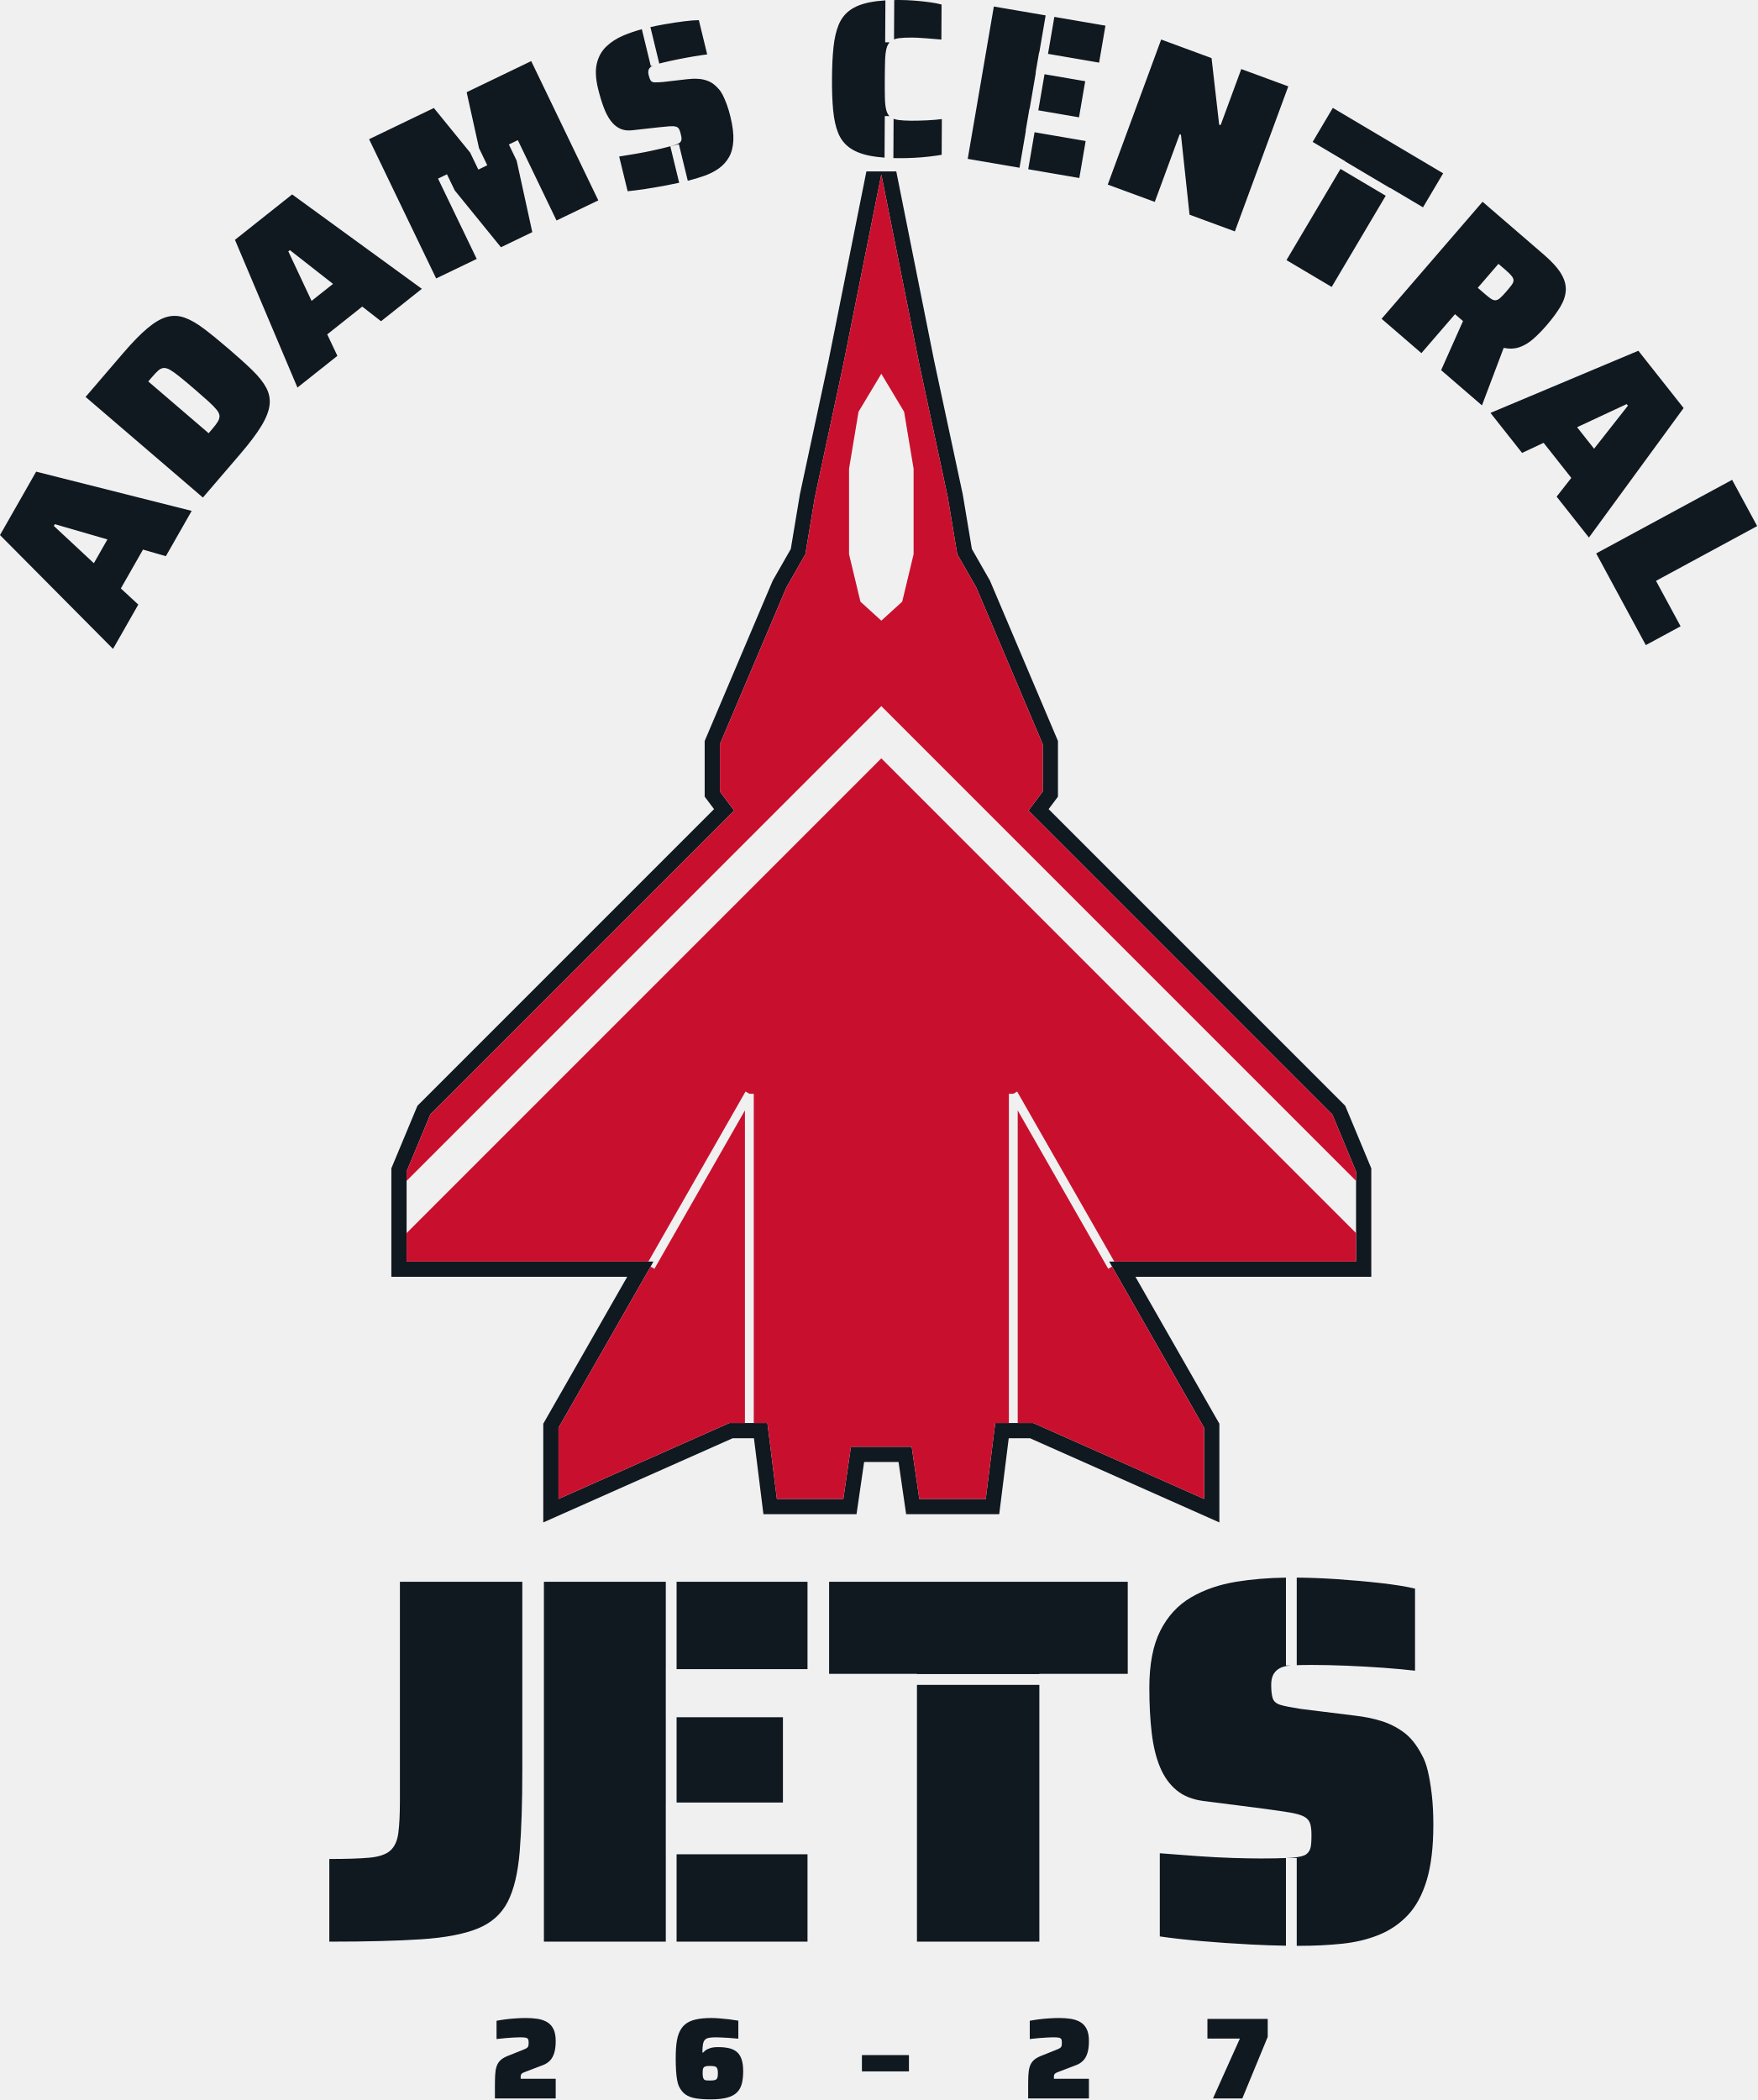
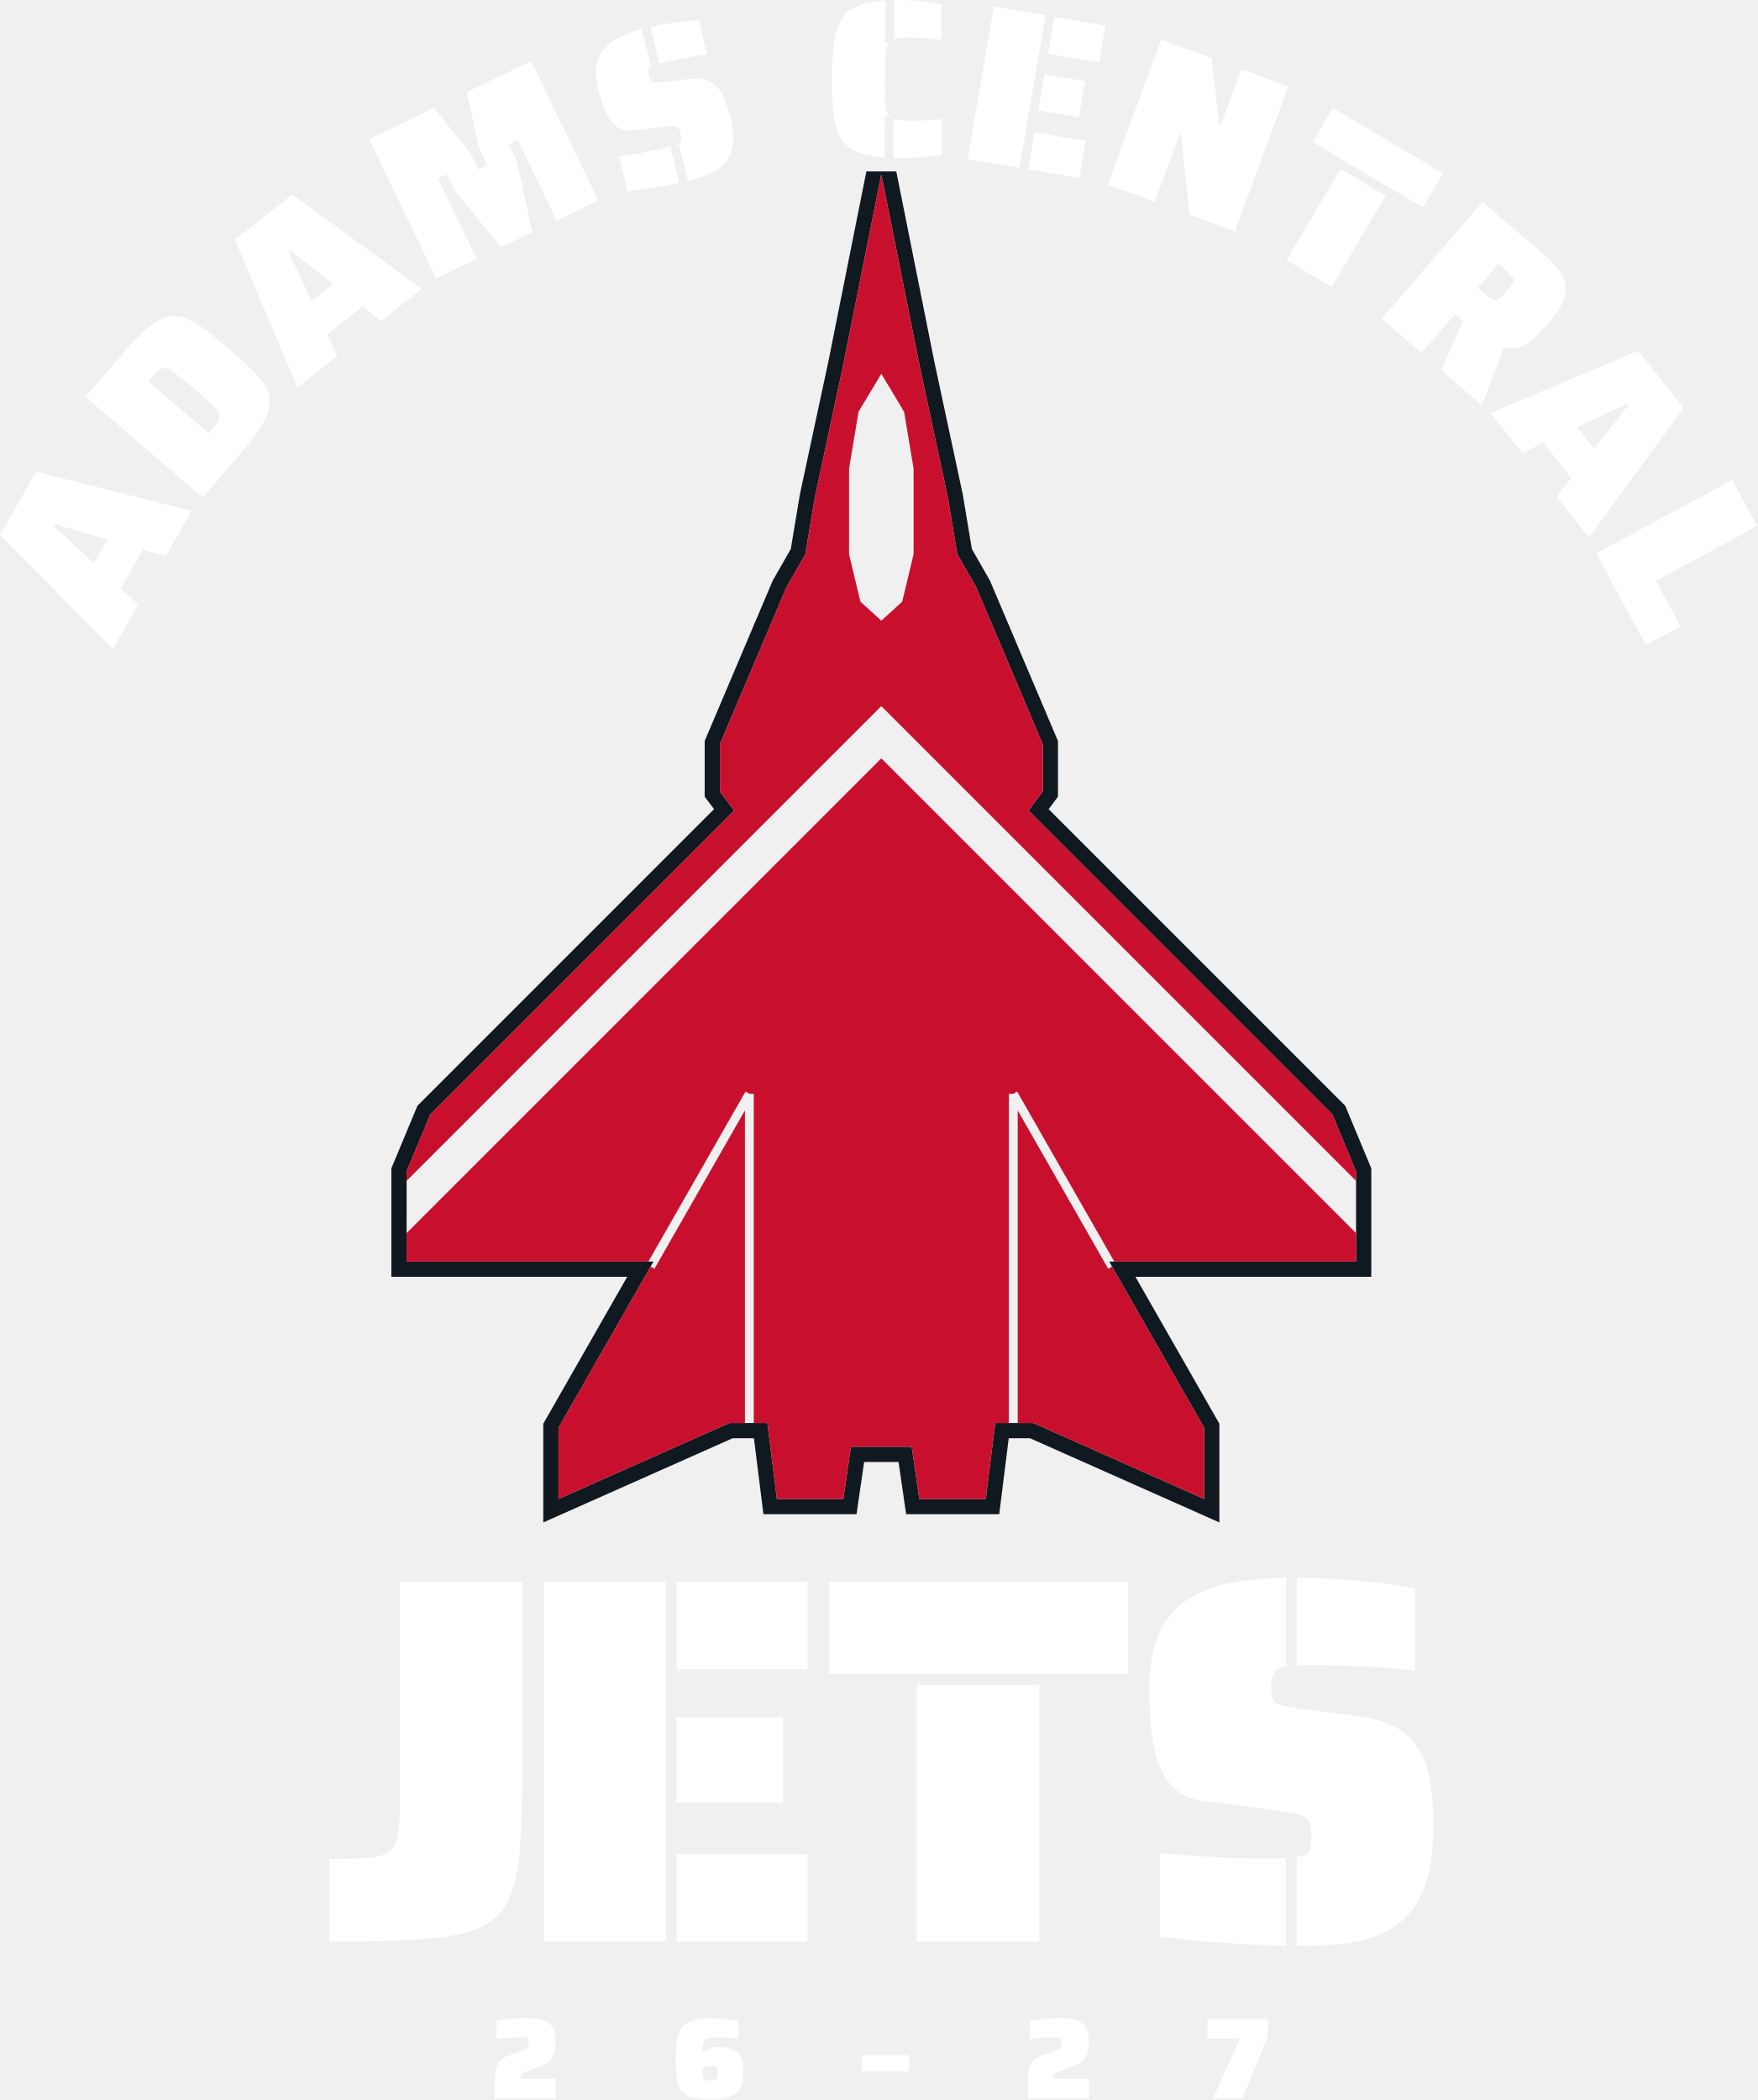
<svg xmlns="http://www.w3.org/2000/svg" width="7.96in" height="9.51in" viewBox="0 0 796 951">
+   <g id="ink-white">
+     <path fill="#FFFFFF" fill-rule="nonzero" d="M588.5 881.18Q598.69 881.18 607.81 880.23Q616.93 879.29 624.51 876.21Q632.09 873.13 637.66 867.21Q643.22 861.28 646.18 851.34Q649.14 841.39 649.14 826.46Q649.14 818.65 648.43 812.61Q647.72 806.57 646.66 802.07Q645.59 797.57 643.93 794.72Q640.38 787.85 635.64 784.42Q630.91 780.98 625.46 779.33Q620.01 777.67 613.85 776.96L588.98 773.88Q582.82 772.93 579.98 772.1Q577.14 771.27 576.42 769.14Q575.71 767.01 575.71 762.98Q575.71 760.38 576.54 758.6Q577.37 756.82 579.27 755.64Q581.14 754.47 584.64 754.22H582.39V714.44Q570.34 714.6 559.84 716.32Q548.24 718.21 539.35 723.42Q530.47 728.64 525.5 738.47Q520.52 748.3 520.52 764.4Q520.52 775.54 521.59 784.66Q522.65 793.78 525.38 800.29Q528.1 806.8 532.84 810.71Q537.58 814.62 544.92 815.57L572.63 819.12Q579.74 820.07 584 820.78Q588.27 821.49 590.4 822.56Q592.53 823.62 593.24 825.52Q593.95 827.41 593.95 830.97Q593.95 833.1 593.83 834.76Q593.72 836.41 593.24 837.6Q592.77 838.78 591.58 839.73Q589.93 840.91 585.19 841.27Q584.01 841.36 582.54 841.42H587.28V881.18Q587.89 881.18 588.5 881.18ZM149.14 879.29Q174.49 879.29 190.72 878.22Q206.94 877.16 216.3 873.37Q225.65 869.58 229.92 861.28Q234.18 852.99 235.37 838.43Q236.55 823.86 236.55 801.59V716.32H181.12V815.09Q181.12 824.57 180.41 830.02Q179.7 835.47 176.74 838.07Q173.78 840.68 167.26 841.27Q160.75 841.86 149.14 841.86ZM246.33 879.29H301.53V839.73H301.52V816.28H301.53V777.67H301.52V755.88H301.53V716.32H246.33ZM415.28 879.29H470.71V763.01H415.28ZM470.71 758.12V758.01H510.74V716.32H375.49V758.01H415.28V758.12ZM197.53 126.1 215.9 117.26 198.38 80.88 202.43 78.93 205.95 86.23 226.87 111.97 241.07 105.13 233.98 72.73 230.46 65.43 234.52 63.47 252.04 99.85 270.96 90.74 240.58 27.67 211.34 41.76 216.94 67.08 220.68 74.84 216.63 76.8 212.93 69.12 196.49 48.91 167.16 63.04ZM91.89 225.32 108.78 205.63Q115.14 198.21 118.38 192.88Q121.61 187.54 122.09 183.39Q122.56 179.25 120.51 175.47Q118.45 171.7 114.16 167.55Q109.88 163.4 103.54 157.97Q97.21 152.54 92.46 148.94Q87.71 145.33 83.67 143.87Q79.62 142.42 75.59 143.52Q71.57 144.62 66.79 148.63Q62.01 152.64 55.65 160.06L38.76 179.75ZM501.69 83.59 522.98 91.43 534.27 60.79 534.84 61 538.73 97.23 559.26 104.79 583.45 39.11 562.16 31.27 552.81 56.66 552.14 56.42 548.7 26.31 525.88 17.9ZM625.71 144.37 643.74 159.92 658.96 142.28 662.35 145.2Q662.46 145.3 662.58 145.4L652.67 167.63L671.16 183.58L681 157.54Q684.88 158.33 688.12 157.23Q691.36 156.13 694.34 153.53Q697.32 150.93 700.45 147.31Q704.3 142.84 706.62 138.99Q708.93 135.14 709.13 131.48Q709.33 127.82 706.99 123.92Q704.64 120.02 699.33 115.43L671.44 91.37ZM51.19 293.86 62.63 273.79 54.73 266.48 64.76 248.89 75.12 251.87 86.81 231.36 16.37 213.59 0 242.31ZM675.02 186.99 689.34 205.11 699.08 200.53 711.63 216.42 704.98 224.91 719.61 243.43 762.49 184.79 741.99 158.84ZM134.71 175.51 152.8 161.15 148.2 151.43 164.06 138.84 172.57 145.47 191.05 130.79 132.31 88.05 106.41 108.61ZM303.58 66.26 307.46 65.31 311.49 81.86Q315.51 80.86 319.04 79.6Q322.75 78.28 325.6 76.23Q328.45 74.17 330.17 71.14Q331.89 68.1 332.12 63.65Q332.34 59.19 330.83 52.96Q330.04 49.7 329.13 47.25Q328.22 44.8 327.32 43.03Q326.41 41.26 325.43 40.25Q323.25 37.74 320.93 36.79Q318.6 35.83 316.16 35.7Q313.72 35.56 311.07 35.88L300.38 37.12Q297.72 37.35 296.44 37.3Q295.17 37.24 294.66 36.42Q294.15 35.6 293.74 33.92Q293.48 32.84 293.64 32.01Q293.81 31.18 294.48 30.5Q294.93 30.03 295.75 29.67L294.74 29.92L290.68 13.23Q286.2 14.44 282.38 16.06Q277.73 18.03 274.55 21.1Q271.37 24.18 270.29 28.79Q269.21 33.4 270.85 40.12Q271.98 44.76 273.35 48.46Q274.72 52.16 276.52 54.6Q278.32 57.04 280.69 58.2Q283.06 59.35 286.22 59L298.15 57.67Q301.21 57.34 303.07 57.2Q304.92 57.07 305.92 57.3Q306.91 57.52 307.4 58.24Q307.89 58.96 308.25 60.45Q308.47 61.33 308.59 62.04Q308.71 62.74 308.63 63.29Q308.55 63.83 308.15 64.34Q307.58 65.01 305.64 65.64Q303.7 66.26 299.74 67.23Q297.57 67.75 294.43 68.41Q291.29 69.07 287.72 69.68Q284.15 70.28 280.42 70.88L284.25 86.6Q287.73 86.27 292.37 85.56Q297.02 84.85 301.92 83.92Q304.87 83.36 307.59 82.76ZM306.42 839.73V879.29H365.71V839.73ZM306.42 755.88H365.71V716.32H306.42ZM582.39 881.13V841.43Q577.97 841.62 570.98 841.62Q565.77 841.62 558.3 841.39Q550.84 841.15 542.43 840.56Q534.02 839.97 525.26 839.26V876.92Q533.31 878.1 544.21 879.05Q555.11 880 566.71 880.59Q574.9 881.01 582.39 881.13ZM722.9 250.62 745.37 292.14 761.12 283.62 749.98 263.04 795.8 238.24 784.46 217.3ZM587.28 754.09Q590.13 753.98 593.95 753.98Q601.53 753.98 610.06 754.34Q618.59 754.69 626.76 755.28Q634.93 755.88 640.85 756.59V719.4Q634.7 717.98 625.34 716.91Q615.98 715.85 605.44 715.13Q596.13 714.51 587.28 714.43ZM306.42 777.67V816.28H354.58V777.67ZM438.27 71.94 461.73 75.96 464.6 59.22 464.51 59.2 466.21 49.27 466.3 49.29 469.11 32.94 469.01 32.93 470.6 23.7 470.69 23.72 473.56 6.97 450.1 2.95ZM400.71 52.57 402.8 52.58Q401.84 51.58 401.39 49.88Q400.84 47.79 400.76 44.38Q400.68 40.97 400.71 35.78Q400.73 30.59 400.85 27.18Q400.97 23.78 401.54 21.74Q401.99 20.17 402.88 19.18L400.88 19.17L400.99 0.17Q397 0.43 393.87 1.05Q388.37 2.14 384.95 4.61Q381.53 7.09 379.83 11.2Q378.13 15.31 377.48 21.36Q376.84 27.41 376.8 35.65Q376.75 43.89 377.33 49.95Q377.91 56.01 379.56 60.14Q381.22 64.27 384.62 66.78Q388.01 69.29 393.5 70.44Q396.62 71.09 400.6 71.39ZM582.63 117.8 603.11 129.94 627.58 88.64 607.1 76.5ZM629.62 85.2 629.67 85.12 644.46 93.89 653.59 78.49 603.62 48.86 594.49 64.27 609.19 72.98 609.14 73.06ZM321.87 950.71Q326.37 950.71 329.23 949.95Q332.08 949.19 333.7 947.62Q335.32 946.05 335.95 943.64Q336.58 941.23 336.58 937.94Q336.58 934.54 335.79 932.39Q335.01 930.25 333.54 929.1Q332.08 927.94 329.98 927.5Q327.89 927.05 325.22 927.05Q322.97 927.05 321.56 927.53Q320.15 928 319.44 928.57Q318.73 929.15 318.42 929.51H318.11Q318.11 927.26 318.34 925.88Q318.58 924.49 319.21 923.78Q319.83 923.08 321.09 922.84Q322.34 922.61 324.39 922.61Q325.28 922.61 326.79 922.69Q328.31 922.76 330.27 922.89Q332.23 923.03 334.38 923.23V915.07Q332.29 914.71 330.04 914.44Q327.79 914.18 325.77 914.03Q323.76 913.87 322.24 913.87Q318 913.87 315.05 914.55Q312.09 915.23 310.26 916.77Q308.43 918.32 307.43 920.88Q306.91 922.19 306.59 923.92Q306.28 925.64 306.15 927.71Q306.02 929.78 306.02 932.23Q306.02 935.32 306.18 937.73Q306.33 940.14 306.65 941.86Q306.96 943.59 307.38 944.58Q308.58 947.2 310.47 948.51Q312.35 949.82 315.15 950.26Q317.95 950.71 321.87 950.71ZM224.14 950.29H251.67V941.39H235.81V940.4Q235.81 939.77 236.02 939.4Q236.23 939.04 236.7 938.78Q237.17 938.51 237.91 938.25L246.12 935.11Q247.69 934.48 248.95 933.28Q250.2 932.08 250.93 929.91Q251.67 927.73 251.67 924.28Q251.67 920.83 250.59 918.76Q249.52 916.69 247.66 915.65Q245.81 914.6 243.37 914.23Q240.94 913.87 238.22 913.87Q236.13 913.87 233.72 914.03Q231.31 914.18 229.01 914.47Q226.71 914.76 224.88 915.12V923.39Q226.97 923.13 228.96 922.97Q230.95 922.82 232.62 922.71Q234.3 922.61 235.39 922.61Q237.02 922.61 237.88 922.74Q238.74 922.87 239.08 923.34Q239.42 923.81 239.42 924.86Q239.42 925.96 239.29 926.51Q239.16 927.05 238.64 927.42Q238.12 927.79 236.91 928.26L229.59 931.19Q227.6 932.03 226.47 933.18Q225.35 934.33 224.85 935.95Q224.35 937.57 224.25 939.74Q224.14 941.92 224.14 944.85ZM465.64 950.29H493.16V941.39H477.3V940.4Q477.3 939.77 477.51 939.4Q477.72 939.04 478.19 938.78Q478.66 938.51 479.4 938.25L487.61 935.11Q489.18 934.48 490.44 933.28Q491.69 932.08 492.43 929.91Q493.16 927.73 493.16 924.28Q493.16 920.83 492.09 918.76Q491.01 916.69 489.16 915.65Q487.3 914.6 484.87 914.23Q482.43 913.87 479.71 913.87Q477.62 913.87 475.21 914.03Q472.8 914.18 470.5 914.47Q468.2 914.76 466.37 915.12V923.39Q468.46 923.13 470.45 922.97Q472.44 922.82 474.11 922.71Q475.79 922.61 476.89 922.61Q478.51 922.61 479.37 922.74Q480.23 922.87 480.57 923.34Q480.91 923.81 480.91 924.86Q480.91 925.96 480.78 926.51Q480.65 927.05 480.13 927.42Q479.61 927.79 478.4 928.26L471.08 931.19Q469.09 932.03 467.96 933.18Q466.84 934.33 466.34 935.95Q465.84 937.57 465.74 939.74Q465.64 941.92 465.64 944.85ZM549.34 950.29H562.63L574.14 922.4V914.29H546.83V923.18H561.53ZM474.63 24.39 497.77 28.36 500.64 11.62 477.5 7.65ZM468.54 59.89 465.67 76.64 488.81 80.61 491.68 63.86ZM94.49 196.19 67.15 172.74 68.74 170.89Q70.4 168.95 71.61 167.85Q72.83 166.75 74.12 166.65Q75.41 166.55 77.11 167.54Q78.81 168.53 81.42 170.64Q84.04 172.74 88.06 176.19Q91.99 179.57 94.44 181.8Q96.88 184.03 98.12 185.56Q99.35 187.08 99.41 188.34Q99.47 189.6 98.61 191Q97.74 192.4 96.08 194.33ZM407.13 71.63Q410.48 71.65 414.05 71.46Q417.61 71.28 420.92 70.89Q424.23 70.5 426.47 70.1L426.55 53.93Q423.6 54.32 419.73 54.5Q415.87 54.68 412.81 54.67Q409.15 54.65 406.86 54.33Q405.64 54.16 404.7 53.79L404.6 71.59Q405.83 71.62 407.13 71.63ZM298.58 28.79Q299.43 28.56 300.44 28.31Q303.6 27.55 307.2 26.83Q310.79 26.11 314.26 25.53Q317.73 24.95 320.28 24.64L316.5 9.12Q313.79 9.15 309.78 9.66Q305.76 10.16 301.29 10.94Q297.83 11.53 294.56 12.27ZM404.89 17.83Q405.84 17.45 407.06 17.3Q409.35 17 413.02 17.02Q414.03 17.03 415.56 17.09Q417.08 17.15 419.68 17.36Q422.27 17.58 426.34 17.91L426.42 2.04Q424.09 1.41 420.88 0.99Q417.68 0.56 414.22 0.29Q410.77 0.02 407.51 0Q406.22 -0.01 404.99 0.02ZM473.05 33.62 470.24 49.96 488.67 53.13 491.48 36.78ZM141.11 136.27 130.58 113.85 131.29 113.28 150.83 128.56ZM714.25 193.47 736.7 182.99 737.27 183.71 721.94 203.21ZM42.51 255.06 24.38 238.17 24.83 237.38 48.65 244.28ZM390.35 938.04H411.65V930.67H390.35ZM669.26 130.34 678.63 119.48 681.79 122.2Q683.72 123.87 684.59 124.96Q685.46 126.05 685.46 126.98Q685.46 127.92 684.6 129.07Q683.75 130.21 682.16 132.06Q680.49 133.99 679.38 134.97Q678.26 135.95 677.29 135.99Q676.32 136.02 675.21 135.28Q674.11 134.53 672.5 133.13ZM321.46 942.18Q320.57 942.18 319.94 942.12Q319.31 942.07 318.94 941.76Q318.58 941.44 318.39 940.74Q318.21 940.03 318.21 938.72Q318.21 937.83 318.29 937.26Q318.37 936.68 318.68 936.29Q319 935.9 319.65 935.74Q320.3 935.58 321.46 935.58Q322.55 935.58 323.29 935.69Q324.02 935.79 324.41 936.13Q324.8 936.47 324.96 937.15Q325.12 937.83 325.12 938.93Q325.12 940.03 324.96 940.69Q324.8 941.34 324.41 941.65Q324.02 941.97 323.29 942.07Q322.55 942.18 321.46 942.18Z" />
+   </g>
  <g id="ink-black">
-     <path fill="#101820" fill-rule="nonzero" d="M392.38 77.62 375.18 163.62 362.26 223.88 358.14 248.62 349.95 262.95 319.14 335.57V360.77L323.38 366.42L189.05 500.76L177.24 529.09V578.22H284.05L246.04 644.74V689.44L331.81 651.32H341.45L345.75 685.72H387.91L391.35 662.07H406.94L410.38 685.72H452.54L456.84 651.32H466.48L552.24 689.44V644.74L514.23 578.22H621.04V529.09L609.24 500.76L474.9 366.42L479.14 360.77V335.57L448.34 262.95L440.15 248.62L436.02 223.88L423.09 163.52L405.91 77.62ZM399.14 78.97 416.34 164.97 429.24 225.17 433.54 250.97 442.14 266.02 472.24 336.97V358.47L465.79 367.07L603.39 504.67L614.14 530.47V571.32H502.34L503.63 573.58L545.34 646.57V678.82L467.94 644.42H450.74L446.44 678.82H416.34L412.9 655.17H385.38L381.94 678.82H351.84L347.54 644.42H330.34L252.94 678.82V646.57L294.65 573.58L295.94 571.32H184.14V530.47L194.89 504.67L332.49 367.07L326.04 358.47V336.97L356.14 266.02L364.74 250.97L369.04 225.17L381.94 164.97ZM588.5 881.18Q598.69 881.18 607.81 880.23Q616.93 879.29 624.51 876.21Q632.09 873.13 637.66 867.21Q643.22 861.28 646.18 851.34Q649.14 841.39 649.14 826.46Q649.14 818.65 648.43 812.61Q647.72 806.57 646.66 802.07Q645.59 797.57 643.93 794.72Q640.38 787.85 635.64 784.42Q630.91 780.98 625.46 779.33Q620.01 777.67 613.85 776.96L588.98 773.88Q582.82 772.93 579.98 772.1Q577.14 771.27 576.42 769.14Q575.71 767.01 575.71 762.98Q575.71 760.38 576.54 758.6Q577.37 756.82 579.27 755.64Q581.14 754.47 584.64 754.22H582.39V714.44Q570.34 714.6 559.84 716.32Q548.24 718.21 539.35 723.42Q530.47 728.64 525.5 738.47Q520.52 748.3 520.52 764.4Q520.52 775.54 521.59 784.66Q522.65 793.78 525.38 800.29Q528.1 806.8 532.84 810.71Q537.58 814.62 544.92 815.57L572.63 819.12Q579.74 820.07 584 820.78Q588.27 821.49 590.4 822.56Q592.53 823.62 593.24 825.52Q593.95 827.41 593.95 830.97Q593.95 833.1 593.83 834.76Q593.72 836.41 593.24 837.6Q592.77 838.78 591.58 839.73Q589.93 840.91 585.19 841.27Q584.01 841.36 582.54 841.42H587.28V881.18Q587.89 881.18 588.5 881.18ZM149.14 879.29Q174.49 879.29 190.72 878.22Q206.94 877.16 216.3 873.37Q225.65 869.58 229.92 861.28Q234.18 852.99 235.37 838.43Q236.55 823.86 236.55 801.59V716.32H181.12V815.09Q181.12 824.57 180.41 830.02Q179.7 835.47 176.74 838.07Q173.78 840.68 167.26 841.27Q160.75 841.86 149.14 841.86ZM246.33 879.29H301.53V839.73H301.52V816.28H301.53V777.67H301.52V755.88H301.53V716.32H246.33ZM415.28 879.29H470.71V763.01H415.28ZM470.71 758.12V758.01H510.74V716.32H375.49V758.01H415.28V758.12ZM197.53 126.1 215.9 117.26 198.38 80.88 202.43 78.93 205.95 86.23 226.87 111.97 241.07 105.13 233.98 72.73 230.46 65.43 234.52 63.47 252.04 99.85 270.96 90.74 240.58 27.67 211.34 41.76 216.94 67.08 220.68 74.84 216.63 76.8 212.93 69.12 196.49 48.91 167.16 63.04ZM91.89 225.32 108.78 205.63Q115.14 198.21 118.38 192.88Q121.61 187.54 122.09 183.39Q122.56 179.25 120.51 175.47Q118.45 171.7 114.16 167.55Q109.88 163.4 103.54 157.97Q97.21 152.54 92.46 148.94Q87.71 145.33 83.67 143.87Q79.62 142.42 75.59 143.52Q71.57 144.62 66.79 148.63Q62.01 152.64 55.65 160.06L38.76 179.75ZM501.69 83.59 522.98 91.43 534.27 60.79 534.84 61 538.73 97.23 559.26 104.79 583.45 39.11 562.16 31.27 552.81 56.66 552.14 56.42 548.7 26.31 525.88 17.9ZM625.71 144.37 643.74 159.92 658.96 142.28 662.35 145.2Q662.46 145.3 662.58 145.4L652.67 167.63L671.16 183.58L681 157.54Q684.88 158.33 688.12 157.23Q691.36 156.13 694.34 153.53Q697.32 150.93 700.45 147.31Q704.3 142.84 706.62 138.99Q708.93 135.14 709.13 131.48Q709.33 127.82 706.99 123.92Q704.64 120.02 699.33 115.43L671.44 91.37ZM51.19 293.86 62.63 273.79 54.73 266.48 64.76 248.89 75.12 251.87 86.81 231.36 16.37 213.59 0 242.31ZM675.02 186.99 689.34 205.11 699.08 200.53 711.63 216.42 704.98 224.91 719.61 243.43 762.49 184.79 741.99 158.84ZM134.71 175.51 152.8 161.15 148.2 151.43 164.06 138.84 172.57 145.47 191.05 130.79 132.31 88.05 106.41 108.61ZM303.58 66.26 307.46 65.31 311.49 81.86Q315.51 80.86 319.04 79.6Q322.75 78.28 325.6 76.23Q328.45 74.17 330.17 71.14Q331.89 68.1 332.12 63.65Q332.34 59.19 330.83 52.96Q330.04 49.7 329.13 47.25Q328.22 44.8 327.32 43.03Q326.41 41.26 325.43 40.25Q323.25 37.74 320.93 36.79Q318.6 35.83 316.16 35.7Q313.72 35.56 311.07 35.88L300.38 37.12Q297.72 37.35 296.44 37.3Q295.17 37.24 294.66 36.42Q294.15 35.6 293.74 33.92Q293.48 32.84 293.64 32.01Q293.81 31.18 294.48 30.5Q294.93 30.03 295.75 29.67L294.74 29.92L290.68 13.23Q286.2 14.44 282.38 16.06Q277.73 18.03 274.55 21.1Q271.37 24.18 270.29 28.79Q269.21 33.4 270.85 40.12Q271.98 44.76 273.35 48.46Q274.72 52.16 276.52 54.6Q278.32 57.04 280.69 58.2Q283.06 59.35 286.22 59L298.15 57.67Q301.21 57.34 303.07 57.2Q304.92 57.07 305.92 57.3Q306.91 57.52 307.4 58.24Q307.89 58.96 308.25 60.45Q308.47 61.33 308.59 62.04Q308.71 62.74 308.63 63.29Q308.55 63.83 308.15 64.34Q307.58 65.01 305.64 65.64Q303.7 66.26 299.74 67.23Q297.57 67.75 294.43 68.41Q291.29 69.07 287.72 69.68Q284.15 70.28 280.42 70.88L284.25 86.6Q287.73 86.27 292.37 85.56Q297.02 84.85 301.92 83.92Q304.87 83.36 307.59 82.76ZM306.42 839.73V879.29H365.71V839.73ZM306.42 755.88H365.71V716.32H306.42ZM582.39 881.13V841.43Q577.97 841.62 570.98 841.62Q565.77 841.62 558.3 841.39Q550.84 841.15 542.43 840.56Q534.02 839.97 525.26 839.26V876.92Q533.31 878.1 544.21 879.05Q555.11 880 566.71 880.59Q574.9 881.01 582.39 881.13ZM722.9 250.62 745.37 292.14 761.12 283.62 749.98 263.04 795.8 238.24 784.46 217.3ZM587.28 754.09Q590.13 753.98 593.95 753.98Q601.53 753.98 610.06 754.34Q618.59 754.69 626.76 755.28Q634.93 755.88 640.85 756.59V719.4Q634.7 717.98 625.34 716.91Q615.98 715.85 605.44 715.13Q596.13 714.51 587.28 714.43ZM306.42 777.67V816.28H354.58V777.67ZM438.27 71.94 461.73 75.96 464.6 59.22 464.51 59.2 466.21 49.27 466.3 49.29 469.11 32.94 469.01 32.93 470.6 23.7 470.69 23.72 473.56 6.97 450.1 2.95ZM400.71 52.57 402.8 52.58Q401.84 51.58 401.39 49.88Q400.84 47.79 400.76 44.38Q400.68 40.97 400.71 35.78Q400.73 30.59 400.85 27.18Q400.97 23.78 401.54 21.74Q401.99 20.17 402.88 19.18L400.88 19.17L400.99 0.17Q397 0.43 393.87 1.05Q388.37 2.14 384.95 4.61Q381.53 7.09 379.83 11.2Q378.13 15.31 377.48 21.36Q376.84 27.41 376.8 35.65Q376.75 43.89 377.33 49.95Q377.91 56.01 379.56 60.14Q381.22 64.27 384.62 66.78Q388.01 69.29 393.5 70.44Q396.62 71.09 400.6 71.39ZM582.63 117.8 603.11 129.94 627.58 88.64 607.1 76.5ZM629.62 85.2 629.67 85.12 644.46 93.89 653.59 78.49 603.62 48.86 594.49 64.27 609.19 72.98 609.14 73.06ZM321.87 950.71Q326.37 950.71 329.23 949.95Q332.08 949.19 333.7 947.62Q335.32 946.05 335.95 943.64Q336.58 941.23 336.58 937.94Q336.58 934.54 335.79 932.39Q335.01 930.25 333.54 929.1Q332.08 927.94 329.98 927.5Q327.89 927.05 325.22 927.05Q322.97 927.05 321.56 927.53Q320.15 928 319.44 928.57Q318.73 929.15 318.42 929.51H318.11Q318.11 927.26 318.34 925.88Q318.58 924.49 319.21 923.78Q319.83 923.08 321.09 922.84Q322.34 922.61 324.39 922.61Q325.28 922.61 326.79 922.69Q328.31 922.76 330.27 922.89Q332.23 923.03 334.38 923.23V915.07Q332.29 914.71 330.04 914.44Q327.79 914.18 325.77 914.03Q323.76 913.87 322.24 913.87Q318 913.87 315.05 914.55Q312.09 915.23 310.26 916.77Q308.43 918.32 307.43 920.88Q306.91 922.19 306.59 923.92Q306.28 925.64 306.15 927.71Q306.02 929.78 306.02 932.23Q306.02 935.32 306.18 937.73Q306.33 940.14 306.65 941.86Q306.96 943.59 307.38 944.58Q308.58 947.2 310.47 948.51Q312.35 949.82 315.15 950.26Q317.95 950.71 321.87 950.71ZM224.14 950.29H251.67V941.39H235.81V940.4Q235.81 939.77 236.02 939.4Q236.23 939.04 236.7 938.78Q237.17 938.51 237.91 938.25L246.12 935.11Q247.69 934.48 248.95 933.28Q250.2 932.08 250.93 929.91Q251.67 927.73 251.67 924.28Q251.67 920.83 250.59 918.76Q249.52 916.69 247.66 915.65Q245.81 914.6 243.37 914.23Q240.94 913.87 238.22 913.87Q236.13 913.87 233.72 914.03Q231.31 914.18 229.01 914.47Q226.71 914.76 224.88 915.12V923.39Q226.97 923.13 228.96 922.97Q230.95 922.82 232.62 922.71Q234.3 922.61 235.39 922.61Q237.02 922.61 237.88 922.74Q238.74 922.87 239.08 923.34Q239.42 923.81 239.42 924.86Q239.42 925.96 239.29 926.51Q239.16 927.05 238.64 927.42Q238.12 927.79 236.91 928.26L229.59 931.19Q227.6 932.03 226.47 933.18Q225.35 934.33 224.85 935.95Q224.35 937.57 224.25 939.74Q224.14 941.92 224.14 944.85ZM465.64 950.29H493.16V941.39H477.3V940.4Q477.3 939.77 477.51 939.4Q477.72 939.04 478.19 938.78Q478.66 938.51 479.4 938.25L487.61 935.11Q489.18 934.48 490.44 933.28Q491.69 932.08 492.43 929.91Q493.16 927.73 493.16 924.28Q493.16 920.83 492.09 918.76Q491.01 916.69 489.16 915.65Q487.3 914.6 484.87 914.23Q482.43 913.87 479.71 913.87Q477.62 913.87 475.21 914.03Q472.8 914.18 470.5 914.47Q468.2 914.76 466.37 915.12V923.39Q468.46 923.13 470.45 922.97Q472.44 922.82 474.11 922.71Q475.79 922.61 476.89 922.61Q478.51 922.61 479.37 922.74Q480.23 922.87 480.57 923.34Q480.91 923.81 480.91 924.86Q480.91 925.96 480.78 926.51Q480.65 927.05 480.13 927.42Q479.61 927.79 478.4 928.26L471.08 931.19Q469.09 932.03 467.96 933.18Q466.84 934.33 466.34 935.95Q465.84 937.57 465.74 939.74Q465.64 941.92 465.64 944.85ZM549.34 950.29H562.63L574.14 922.4V914.29H546.83V923.18H561.53ZM474.63 24.39 497.77 28.36 500.64 11.62 477.5 7.65ZM468.54 59.89 465.67 76.64 488.81 80.61 491.68 63.86ZM94.49 196.19 67.15 172.74 68.74 170.89Q70.4 168.95 71.61 167.85Q72.83 166.75 74.12 166.65Q75.41 166.55 77.11 167.54Q78.81 168.53 81.42 170.64Q84.04 172.74 88.06 176.19Q91.99 179.57 94.44 181.8Q96.88 184.03 98.12 185.56Q99.35 187.08 99.41 188.34Q99.47 189.6 98.61 191Q97.74 192.4 96.08 194.33ZM407.13 71.63Q410.48 71.65 414.05 71.46Q417.61 71.28 420.92 70.89Q424.23 70.5 426.47 70.1L426.55 53.93Q423.6 54.32 419.73 54.5Q415.87 54.68 412.81 54.67Q409.15 54.65 406.86 54.33Q405.64 54.16 404.7 53.79L404.6 71.59Q405.83 71.62 407.13 71.63ZM298.58 28.79Q299.43 28.56 300.44 28.31Q303.6 27.55 307.2 26.83Q310.79 26.11 314.26 25.53Q317.73 24.95 320.28 24.64L316.5 9.12Q313.79 9.15 309.78 9.66Q305.76 10.16 301.29 10.94Q297.83 11.53 294.56 12.27ZM404.89 17.83Q405.84 17.45 407.06 17.3Q409.35 17 413.02 17.02Q414.03 17.03 415.56 17.09Q417.08 17.15 419.68 17.36Q422.27 17.58 426.34 17.91L426.42 2.04Q424.09 1.41 420.88 0.99Q417.68 0.56 414.22 0.29Q410.77 0.02 407.51 0Q406.22 -0.01 404.99 0.02ZM473.05 33.62 470.24 49.96 488.67 53.13 491.48 36.78ZM141.11 136.27 130.58 113.85 131.29 113.28 150.83 128.56ZM714.25 193.47 736.7 182.99 737.27 183.71 721.94 203.21ZM42.51 255.06 24.38 238.17 24.83 237.38 48.65 244.28ZM390.35 938.04H411.65V930.67H390.35ZM669.26 130.34 678.63 119.48 681.79 122.2Q683.72 123.87 684.59 124.96Q685.46 126.05 685.46 126.98Q685.46 127.92 684.6 129.07Q683.75 130.21 682.16 132.06Q680.49 133.99 679.38 134.97Q678.26 135.95 677.29 135.99Q676.32 136.02 675.21 135.28Q674.11 134.53 672.5 133.13ZM321.46 942.18Q320.57 942.18 319.94 942.12Q319.31 942.07 318.94 941.76Q318.58 941.44 318.39 940.74Q318.21 940.03 318.21 938.72Q318.21 937.83 318.29 937.26Q318.37 936.68 318.68 936.29Q319 935.9 319.65 935.74Q320.3 935.58 321.46 935.58Q322.55 935.58 323.29 935.69Q324.02 935.79 324.41 936.13Q324.8 936.47 324.96 937.15Q325.12 937.83 325.12 938.93Q325.12 940.03 324.96 940.69Q324.8 941.34 324.41 941.65Q324.02 941.97 323.29 942.07Q322.55 942.18 321.46 942.18Z" />
+     <path fill="#101820" fill-rule="nonzero" d="M392.38 77.62 375.18 163.62 362.26 223.88 358.14 248.62 349.95 262.95 319.14 335.57V360.77L323.38 366.42L189.05 500.76L177.24 529.09V578.22H284.05L246.04 644.74V689.44L331.81 651.32H341.45L345.75 685.72H387.91L391.35 662.07H406.94L410.38 685.72H452.54L456.84 651.32H466.48L552.24 689.44V644.74L514.23 578.22H621.04V529.09L609.24 500.76L474.9 366.42L479.14 360.77V335.57L448.34 262.95L440.15 248.62L436.02 223.88L423.09 163.52L405.91 77.62ZM399.14 78.97 416.34 164.97 429.24 225.17 433.54 250.97 442.14 266.02 472.24 336.97V358.47L465.79 367.07L603.39 504.67L614.14 530.47V571.32H502.34L503.63 573.58L545.34 646.57V678.82L467.94 644.42H450.74L446.44 678.82H416.34L412.9 655.17H385.38L381.94 678.82H351.84L347.54 644.42H330.34L252.94 678.82V646.57L294.65 573.58L295.94 571.32H184.14V530.47L194.89 504.67L332.49 367.07L326.04 358.47V336.97L356.14 266.02L364.74 250.97L369.04 225.17L381.94 164.97Z" />
  </g>
  <g id="ink-jets-red">
    <path fill="#C8102E" fill-rule="nonzero" d="M460.65 494.32 504.65 571.32H614.14V558.42L399.14 343.42L184.14 558.42V571.32H293.64L337.64 494.32L339.37 495.32H341.37V644.42H347.54L351.84 678.82H381.94L385.38 655.17H412.9L416.34 678.82H446.44L450.74 644.42H456.91V495.32H458.91ZM399.14 78.97 381.94 164.97 369.04 225.17 364.74 250.97 356.14 266.02 326.04 336.97V358.47L332.49 367.07L194.89 504.67L184.14 530.47V534.77L399.14 319.77L614.14 534.77V530.47L603.39 504.67L465.79 367.07L472.24 358.47V336.97L442.14 266.02L433.54 250.97L429.24 225.17L416.34 164.97ZM337.37 502.85 296.39 574.57 294.65 573.58 252.94 646.57V678.82L330.34 644.42H337.37ZM503.63 573.58 501.9 574.57 460.91 502.85V644.42H467.94L545.34 678.82V646.57ZM399.14 169.27 409.46 186.47 413.76 212.27V250.97L408.6 272.47L399.14 281.07L389.68 272.47L384.52 250.97V212.27L388.82 186.47Z" />
  </g>
</svg>
